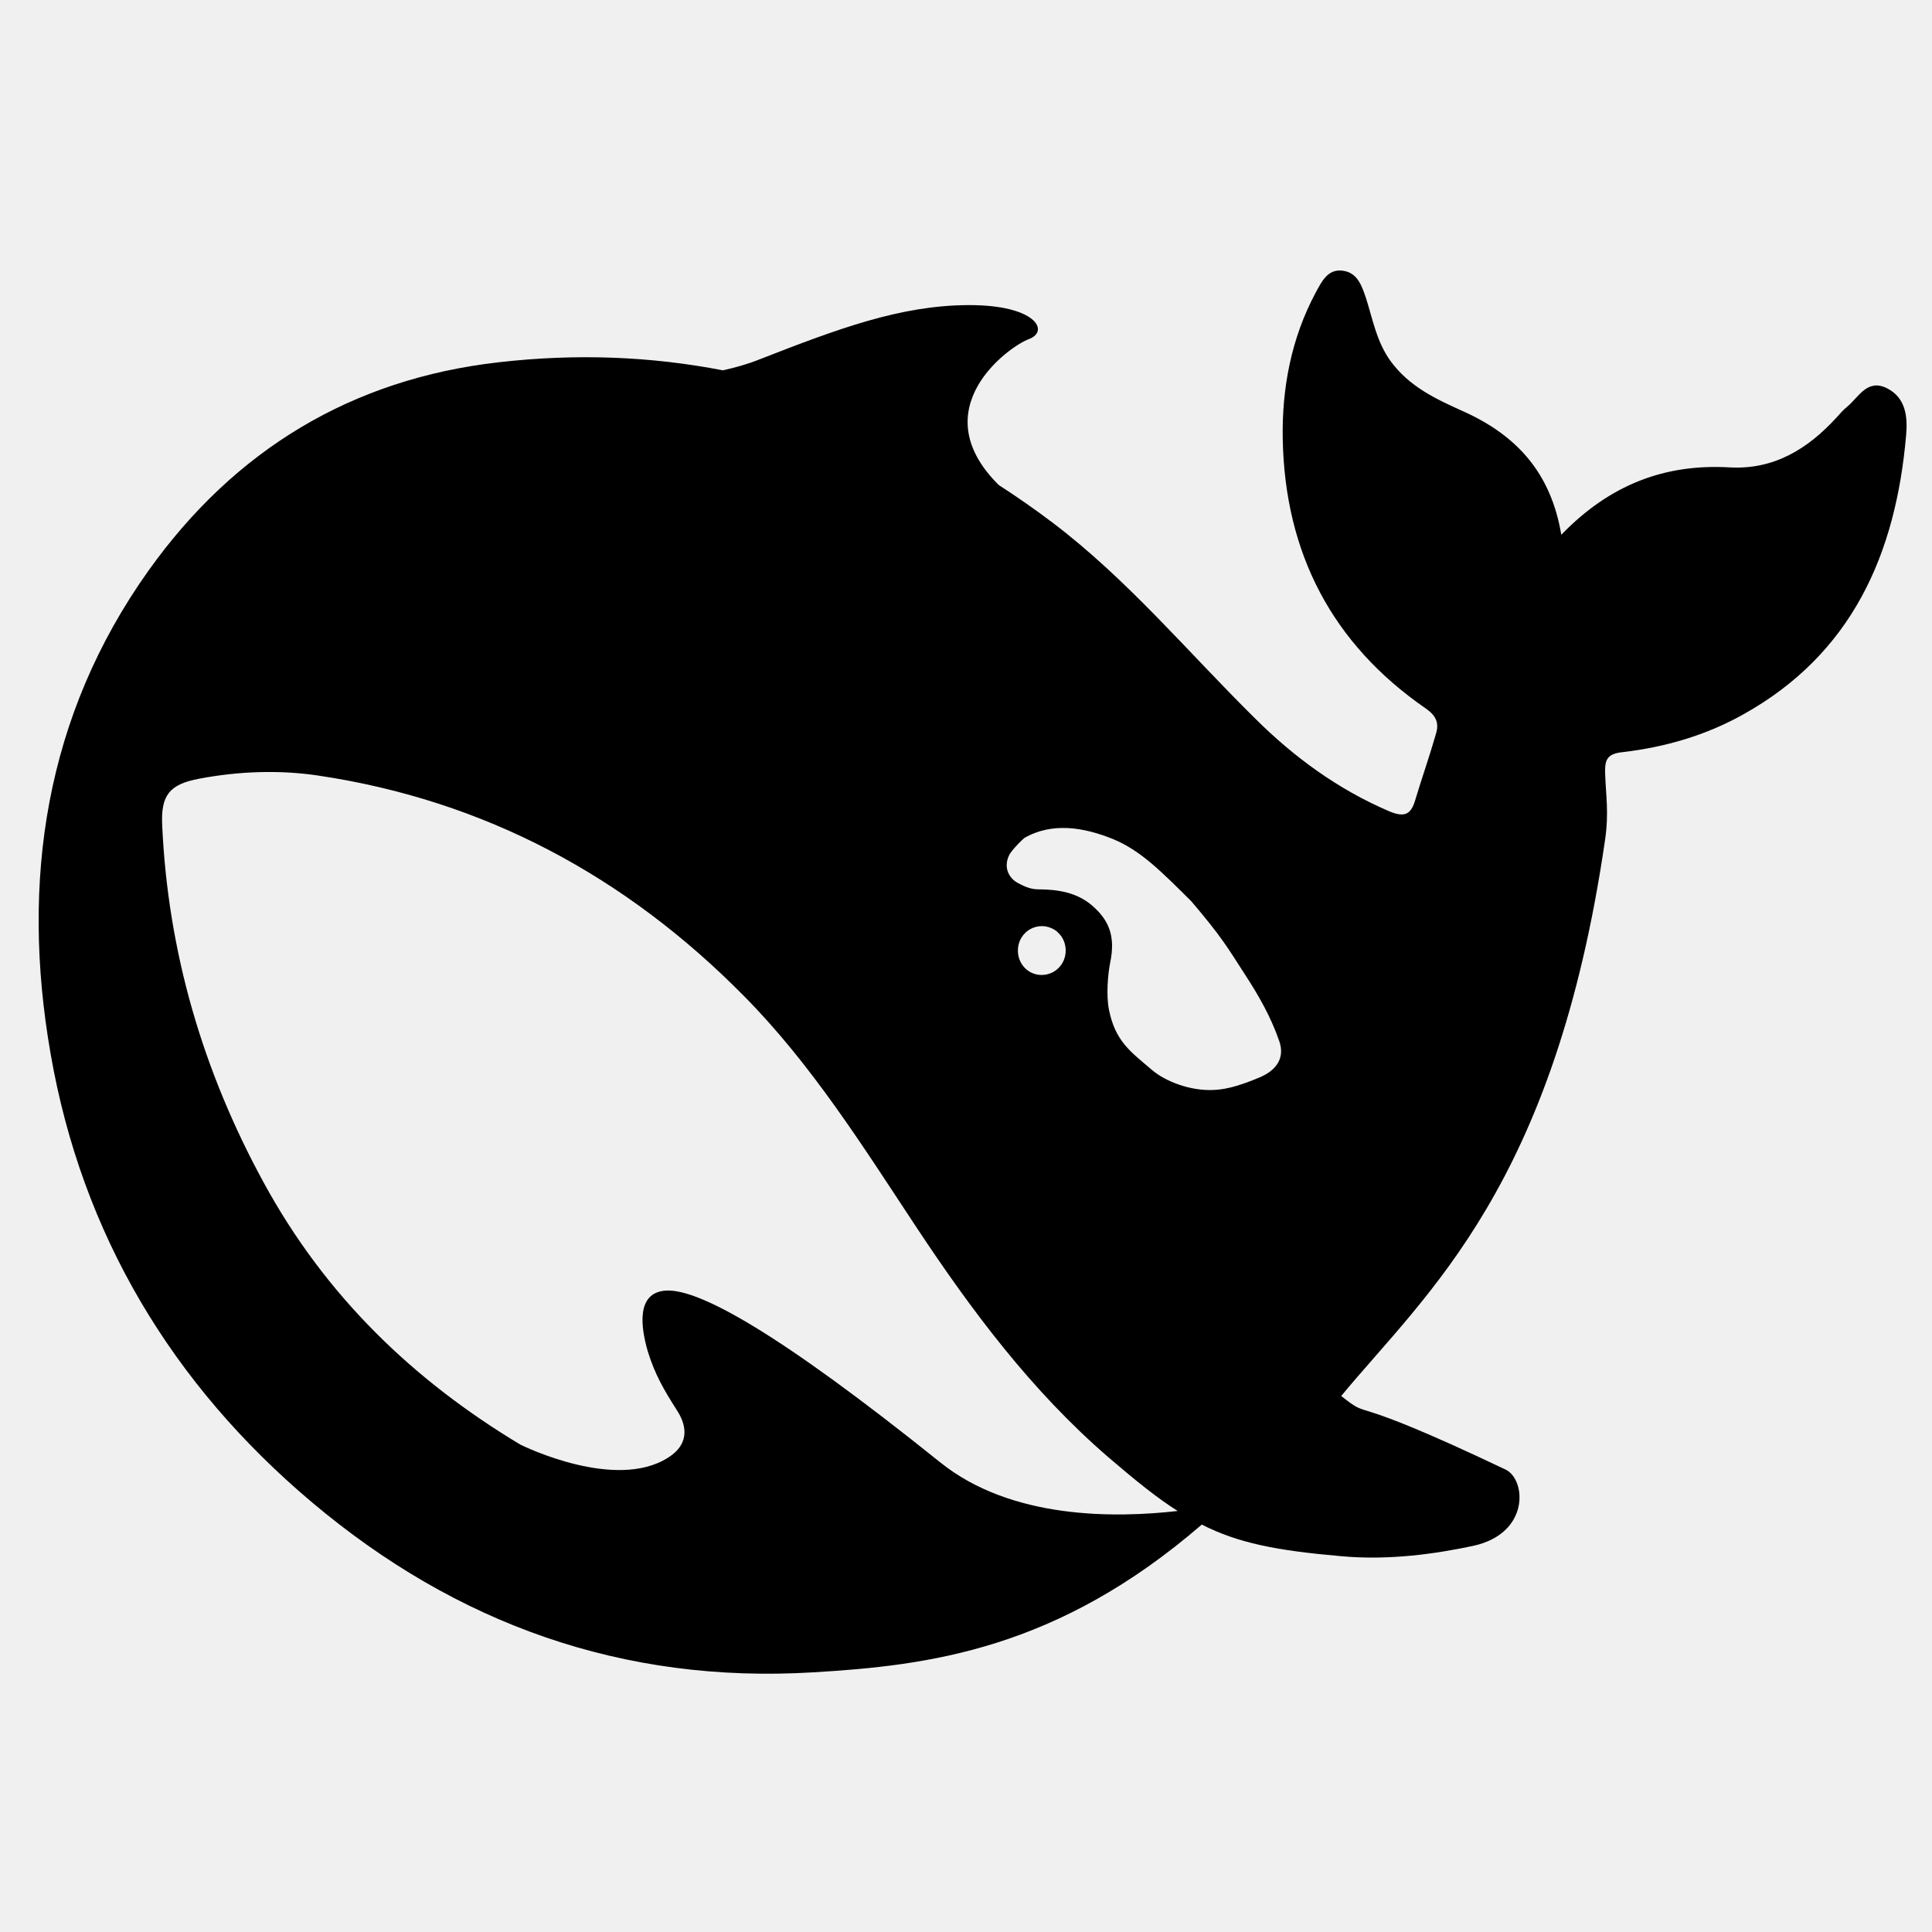
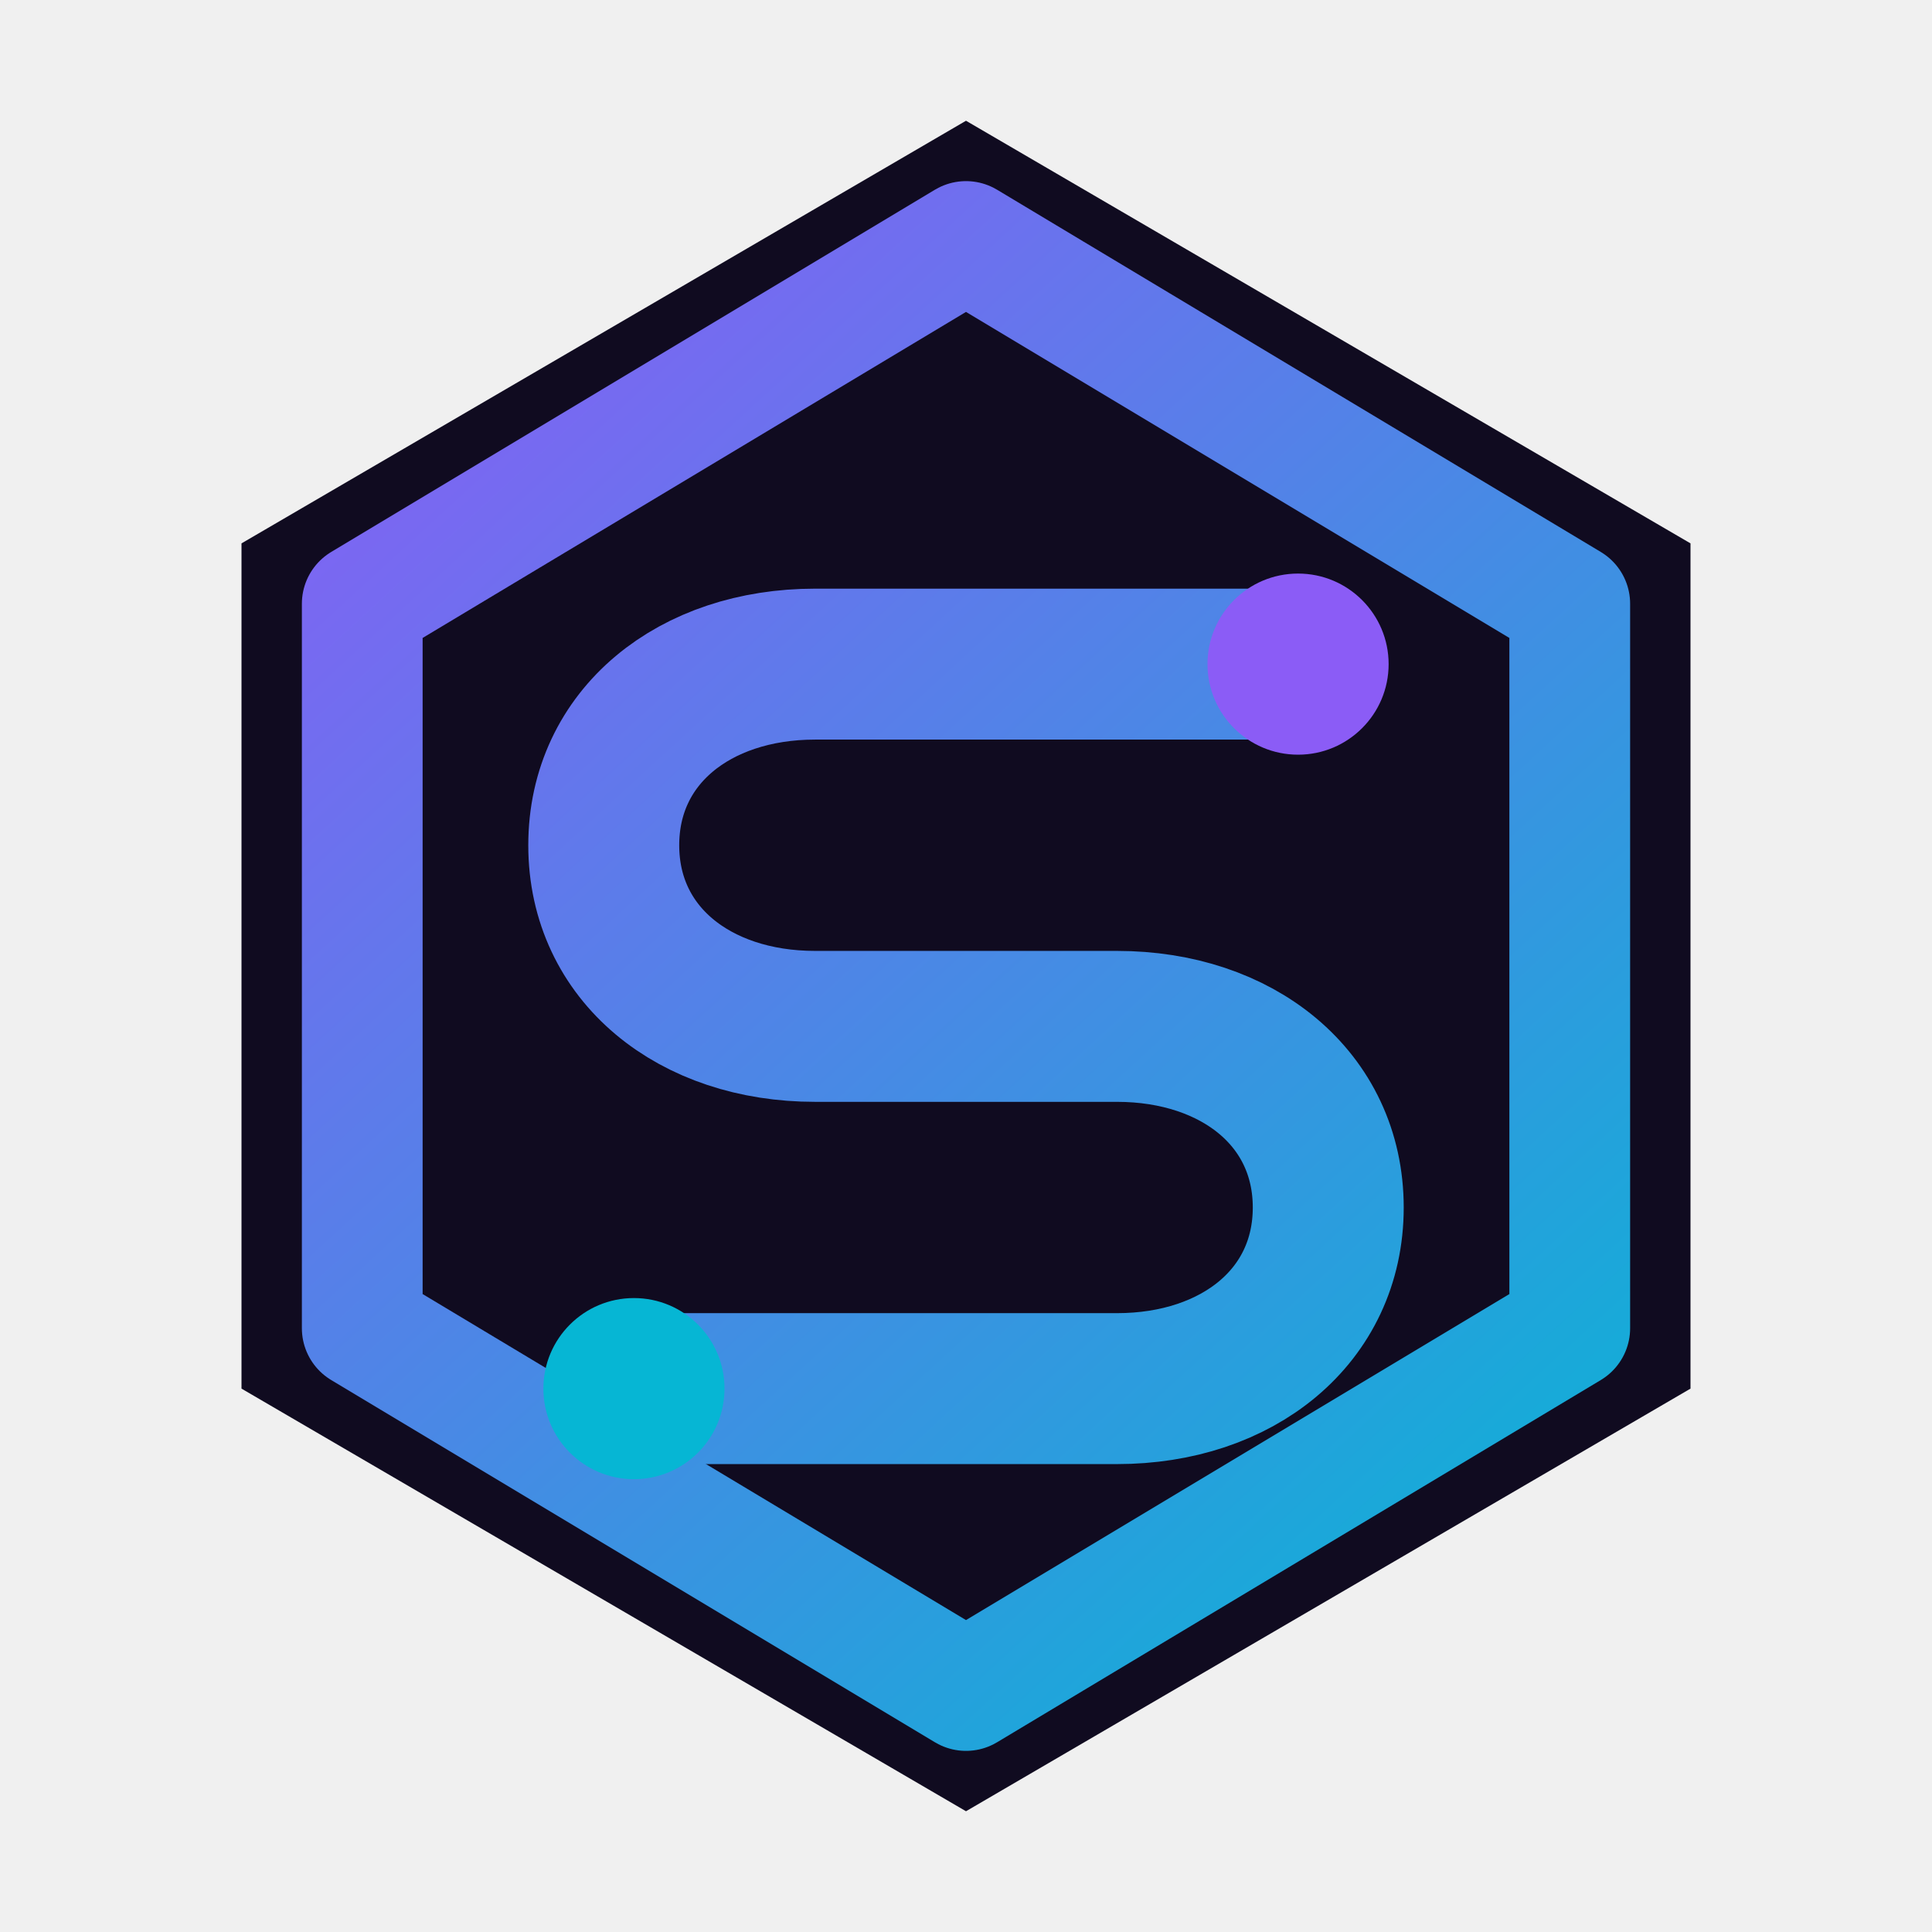
- <svg xmlns="http://www.w3.org/2000/svg" width="50" height="50" viewBox="0 0 50 50" fill="none">
-   <style>
- 		@media (prefers-color-scheme: dark) {
- 			path { fill: #fff; }
- 		}
- 	</style>
-   <path id="path" d="M48.835 10.048C48.323 9.792 48.102 10.28 47.803 10.528C47.701 10.608 47.614 10.712 47.527 10.808C46.779 11.624 45.905 12.16 44.762 12.096C43.092 12 41.666 12.536 40.406 13.84C40.138 12.232 39.248 11.272 37.893 10.656C37.184 10.336 36.467 10.016 35.97 9.32C35.623 8.824 35.529 8.272 35.356 7.728C35.246 7.4 35.135 7.064 34.765 7.008C34.363 6.944 34.206 7.288 34.048 7.576C33.418 8.752 33.173 10.048 33.197 11.36C33.252 14.312 34.474 16.664 36.9 18.336C37.176 18.528 37.247 18.72 37.16 19C36.995 19.576 36.797 20.136 36.624 20.712C36.514 21.08 36.349 21.16 35.962 21C34.631 20.432 33.481 19.592 32.464 18.576C30.739 16.872 29.179 14.992 27.233 13.52C26.776 13.176 26.319 12.856 25.847 12.552C23.862 10.584 26.107 8.968 26.627 8.776C27.17 8.576 26.816 7.888 25.059 7.896C23.302 7.904 21.695 8.504 19.647 9.304C19.348 9.424 19.032 9.512 18.709 9.584C16.85 9.224 14.92 9.144 12.903 9.376C9.106 9.808 6.073 11.64 3.843 14.768C1.165 18.528 0.534 22.8 1.307 27.256C2.118 31.952 4.466 35.84 8.074 38.88C11.816 42.032 16.125 43.576 21.041 43.28C24.027 43.104 27.352 42.696 31.102 39.456C32.047 39.936 33.04 40.128 34.686 40.272C35.955 40.392 37.176 40.208 38.121 40.008C39.602 39.688 39.499 38.288 38.964 38.032C34.623 35.968 35.576 36.808 34.71 36.128C36.916 33.464 40.24 30.696 41.54 21.728C41.643 21.016 41.556 20.568 41.54 19.992C41.532 19.64 41.611 19.504 42.005 19.464C43.092 19.336 44.148 19.032 45.117 18.488C47.929 16.92 49.064 14.344 49.331 11.256C49.371 10.784 49.324 10.296 48.835 10.048ZM24.326 37.84C20.12 34.464 18.079 33.352 17.236 33.4C16.448 33.448 16.59 34.368 16.763 34.968C16.944 35.56 17.181 35.968 17.512 36.488C17.74 36.832 17.898 37.344 17.283 37.728C15.928 38.584 13.573 37.44 13.462 37.384C10.721 35.736 8.428 33.56 6.813 30.584C5.253 27.72 4.348 24.648 4.198 21.368C4.158 20.576 4.387 20.296 5.159 20.152C6.175 19.96 7.223 19.92 8.239 20.072C12.533 20.712 16.189 22.672 19.253 25.776C21.002 27.544 22.325 29.656 23.689 31.72C25.138 33.912 26.698 36 28.683 37.712C29.384 38.312 29.943 38.768 30.479 39.104C28.864 39.288 26.17 39.328 24.326 37.84ZM26.343 24.6C26.343 24.248 26.619 23.968 26.966 23.968C27.044 23.968 27.115 23.984 27.178 24.008C27.265 24.04 27.344 24.088 27.407 24.16C27.517 24.272 27.58 24.432 27.58 24.6C27.58 24.952 27.304 25.232 26.957 25.232C26.611 25.232 26.343 24.952 26.343 24.6ZM32.606 27.88C32.205 28.048 31.803 28.192 31.416 28.208C30.818 28.24 30.164 27.992 29.81 27.688C29.258 27.216 28.864 26.952 28.699 26.128C28.628 25.776 28.668 25.232 28.73 24.92C28.872 24.248 28.714 23.816 28.25 23.424C27.872 23.104 27.391 23.016 26.863 23.016C26.666 23.016 26.485 22.928 26.351 22.856C26.13 22.744 25.949 22.464 26.123 22.12C26.178 22.008 26.446 21.736 26.509 21.688C27.226 21.272 28.053 21.408 28.817 21.72C29.526 22.016 30.061 22.56 30.834 23.328C31.622 24.256 31.763 24.512 32.212 25.208C32.567 25.752 32.89 26.312 33.11 26.952C33.245 27.352 33.071 27.68 32.606 27.88Z" fill="#000" fill-opacity="1" fill-rule="nonzero" />
+ <svg xmlns="http://www.w3.org/2000/svg" viewBox="0 0 64 64" fill="none">
+   <defs>
+     <linearGradient id="pulse" x1="10" y1="8" x2="54" y2="56" gradientUnits="userSpaceOnUse">
+       <stop stop-color="#8B5CF6" />
+       <stop offset="1" stop-color="#06B6D4" />
+     </linearGradient>
+   </defs>
+   <path d="M32 4 56 18v28L32 60 8 46V18L32 4Z" fill="#100B20" />
+   <path d="M32 8 52 20v24L32 56 12 44V20L32 8Z" stroke="url(#pulse)" stroke-width="4" stroke-linejoin="round" />
+   <path d="M43 22H27c-4 0-7 2.4-7 6s3 6 7 6h10c4 0 7 2.4 7 6s-3 6-7 6H21" stroke="url(#pulse)" stroke-width="5" stroke-linecap="round" />
+   <circle cx="43" cy="22" r="3" fill="#8B5CF6" />
+   <circle cx="21" cy="46" r="3" fill="#06B6D4" />
</svg>
